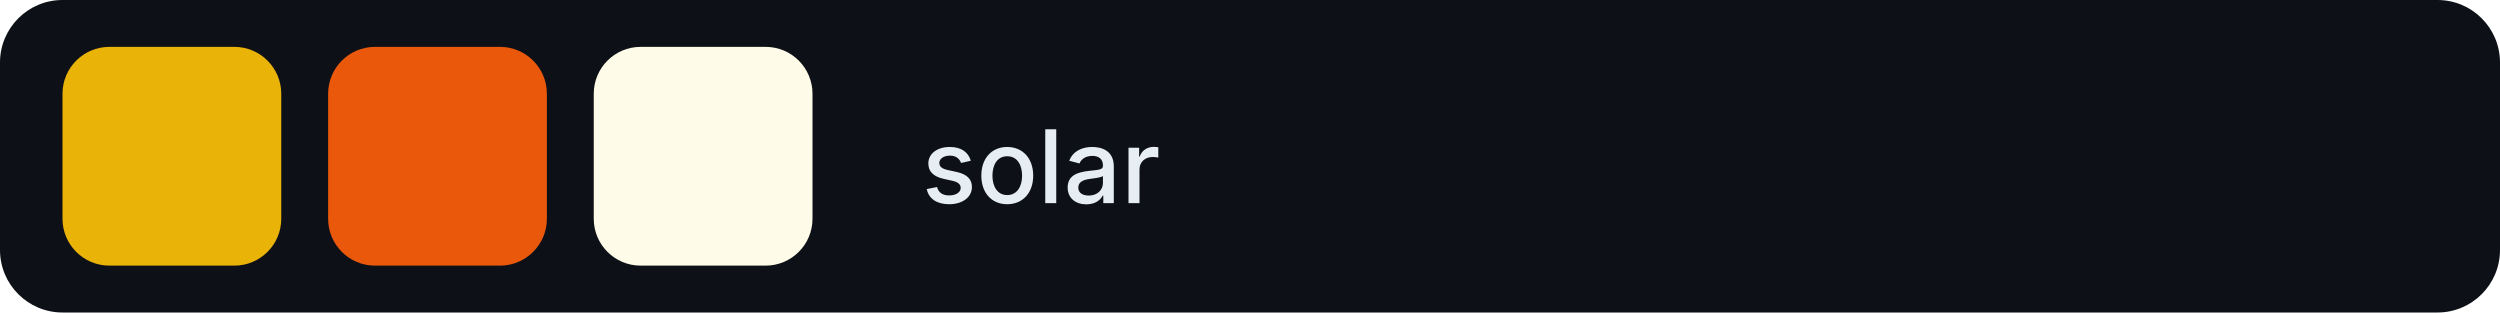
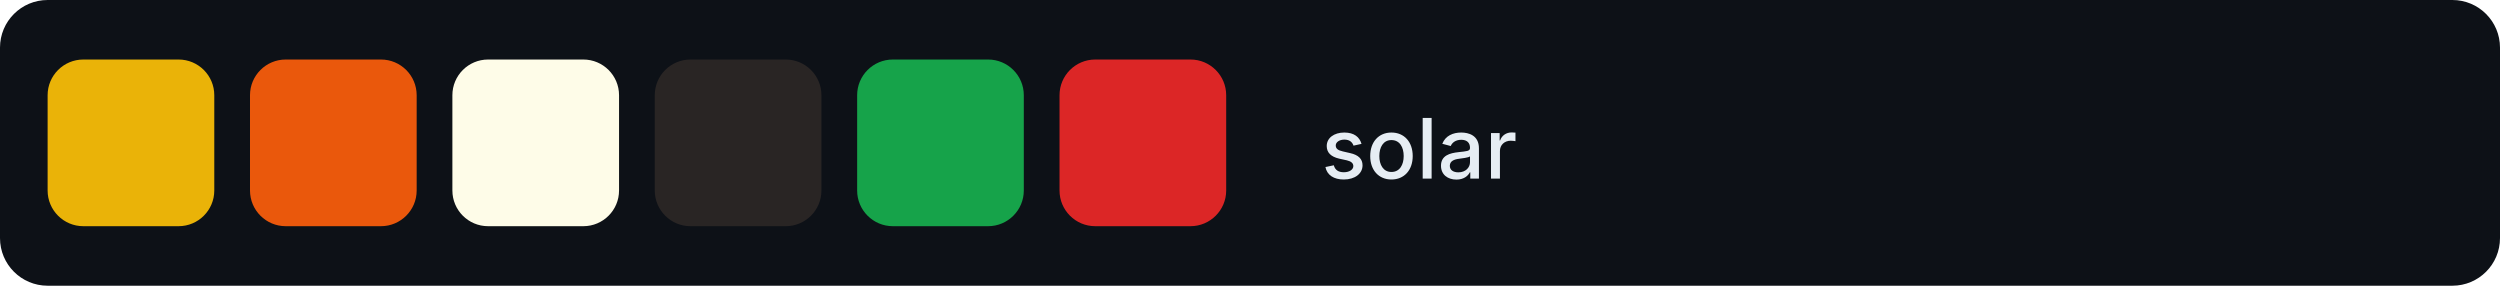
- <svg xmlns="http://www.w3.org/2000/svg" width="320" height="40" viewBox="0 0 320 40">
-   <rect width="320" height="40" fill="#0d1117" rx="8" />
-   <text x="118" y="26" font-family="system-ui, -apple-system, sans-serif" font-size="13" font-weight="500" fill="#e6edf3">solar</text>
-   <rect x="8" y="6" width="28" height="28" rx="6" fill="#EAB308" />
-   <rect x="42" y="6" width="28" height="28" rx="6" fill="#EA580C" />
-   <rect x="76" y="6" width="28" height="28" rx="6" fill="#FEFCE8" />
+ <svg xmlns="http://www.w3.org/2000/svg" width="420" height="48" viewBox="0 0 420 48">
+   <rect width="420" height="48" fill="#0d1117" rx="8" />
+   <text x="222" y="30" font-family="system-ui, -apple-system, sans-serif" font-size="14" font-weight="500" fill="#e6edf3">solar</text>
+   <rect x="8" y="10" width="28" height="28" rx="6" fill="#EAB308" />
+   <rect x="42" y="10" width="28" height="28" rx="6" fill="#EA580C" />
+   <rect x="76" y="10" width="28" height="28" rx="6" fill="#FEFCE8" />
+   <rect x="110" y="10" width="28" height="28" rx="6" fill="#292524" />
+   <rect x="144" y="10" width="28" height="28" rx="6" fill="#16A34A" />
+   <rect x="178" y="10" width="28" height="28" rx="6" fill="#DC2626" />
</svg>
